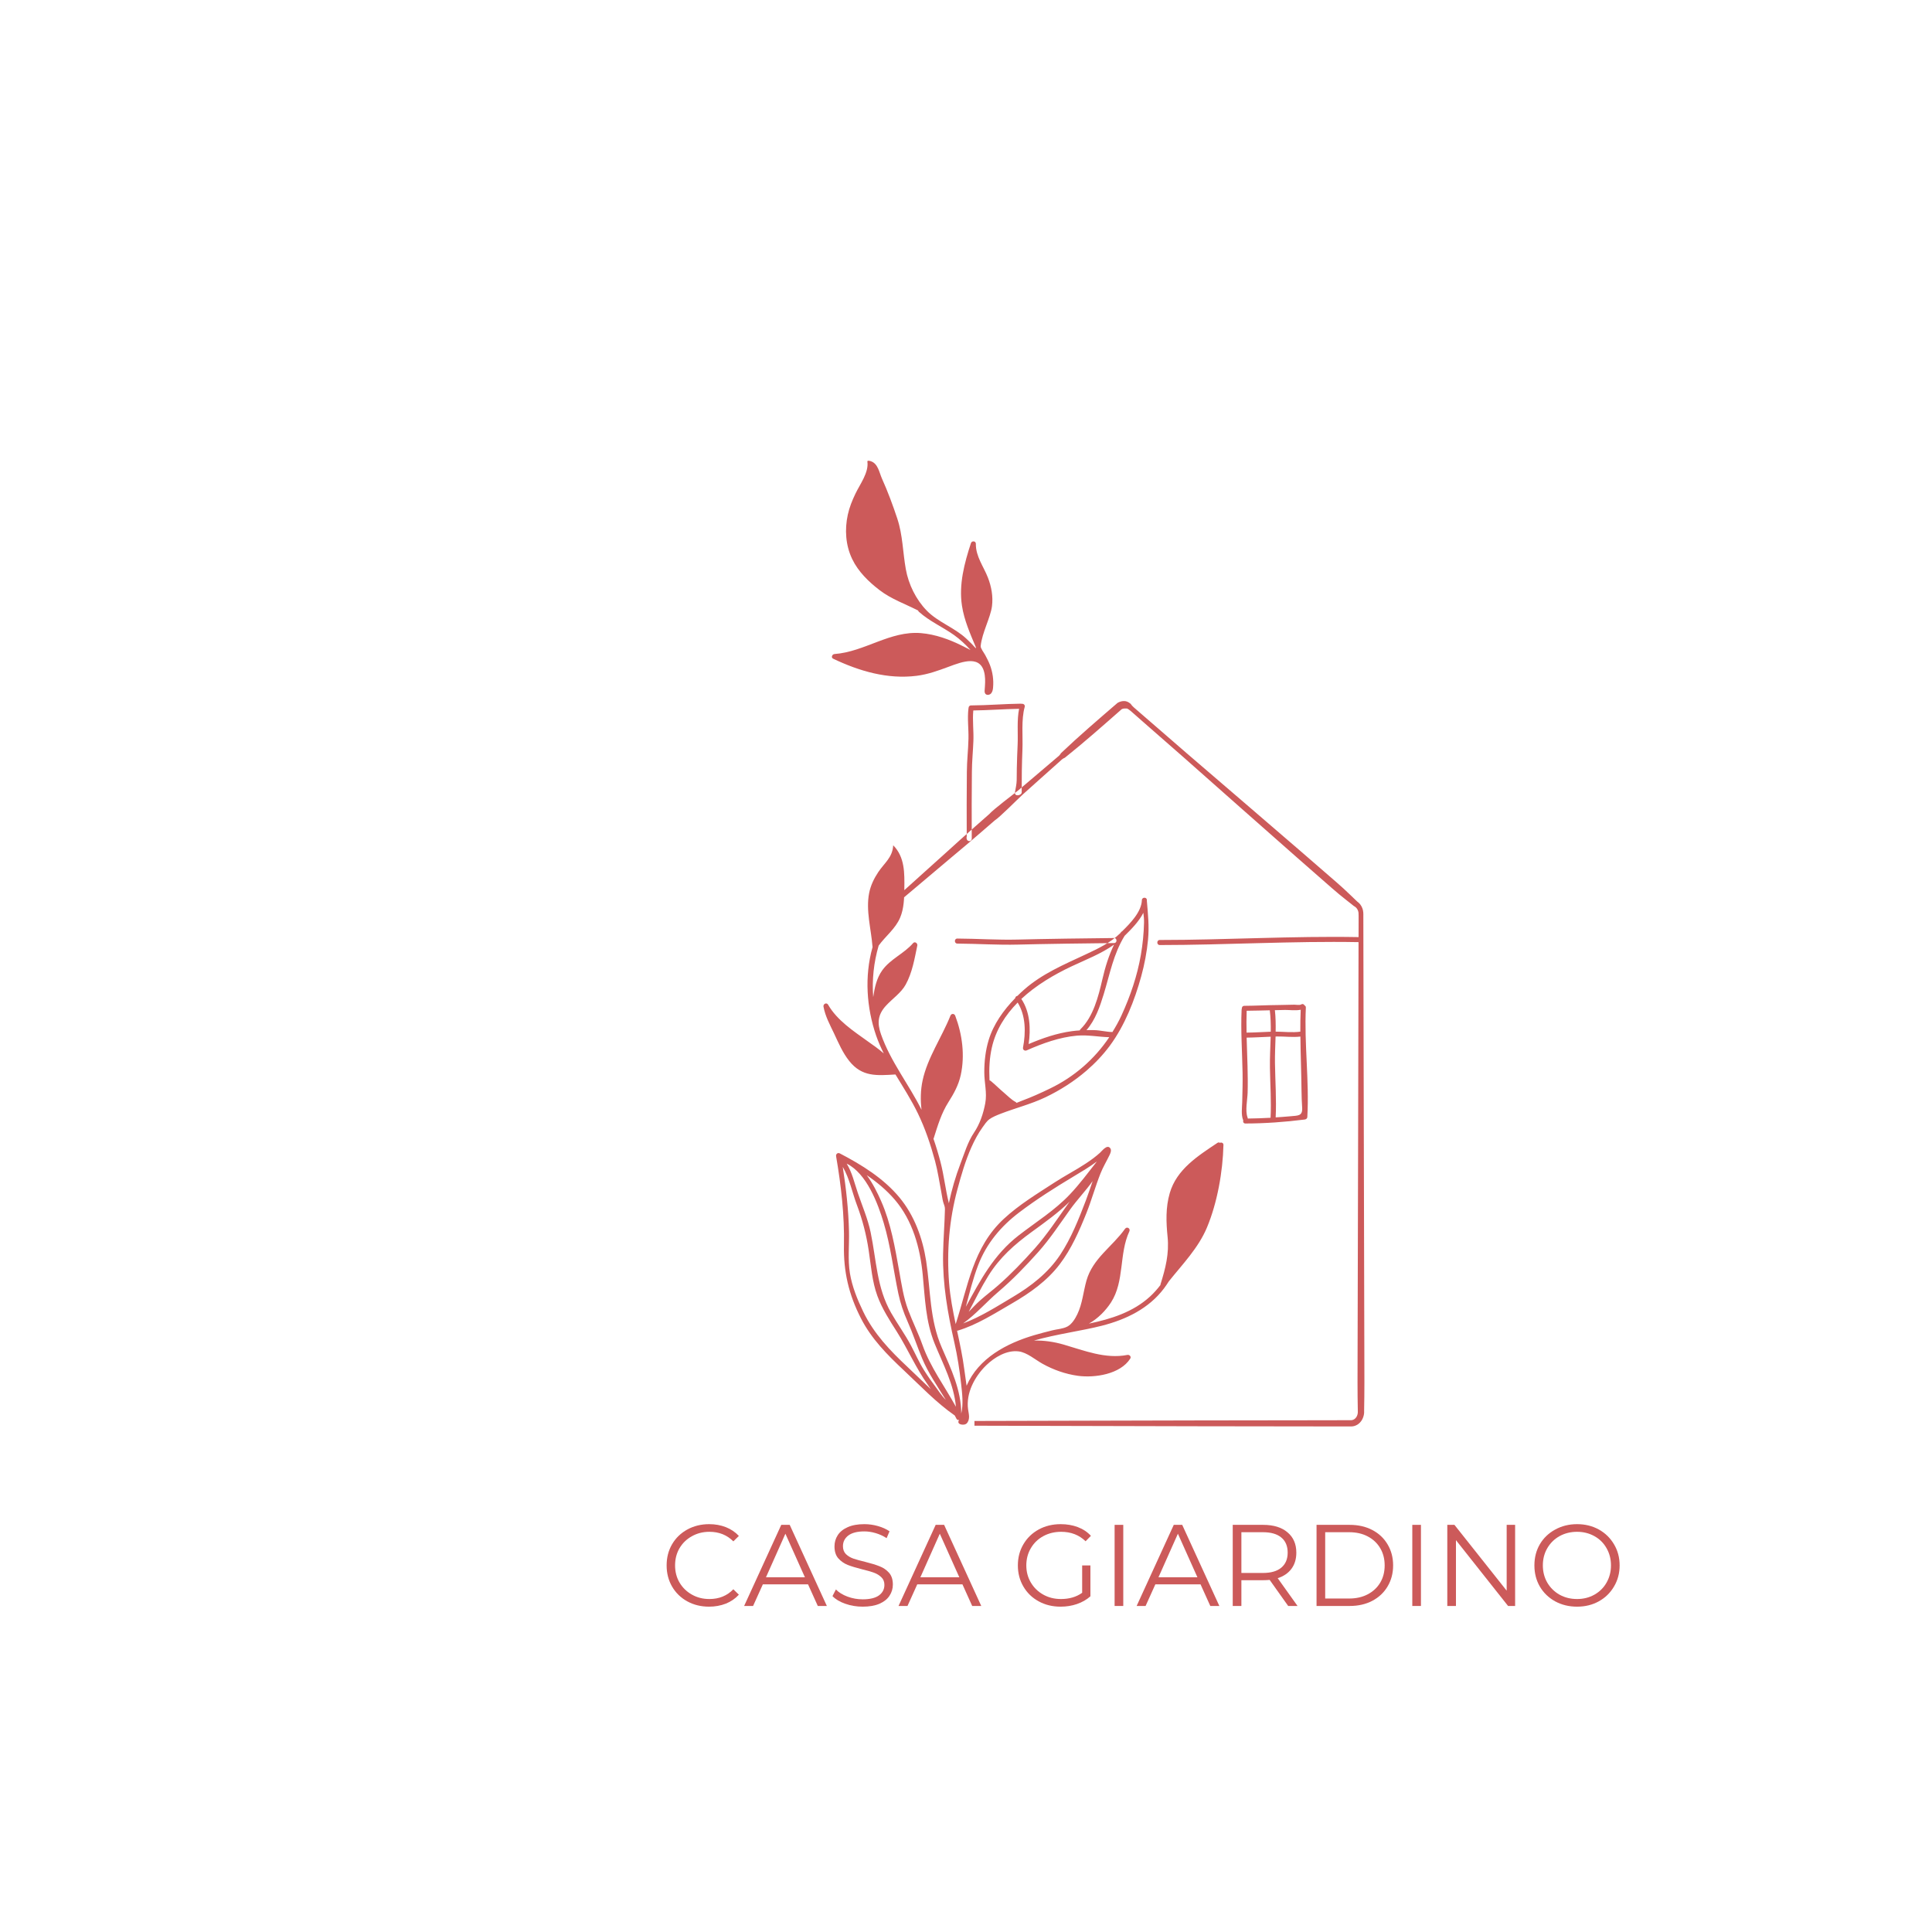
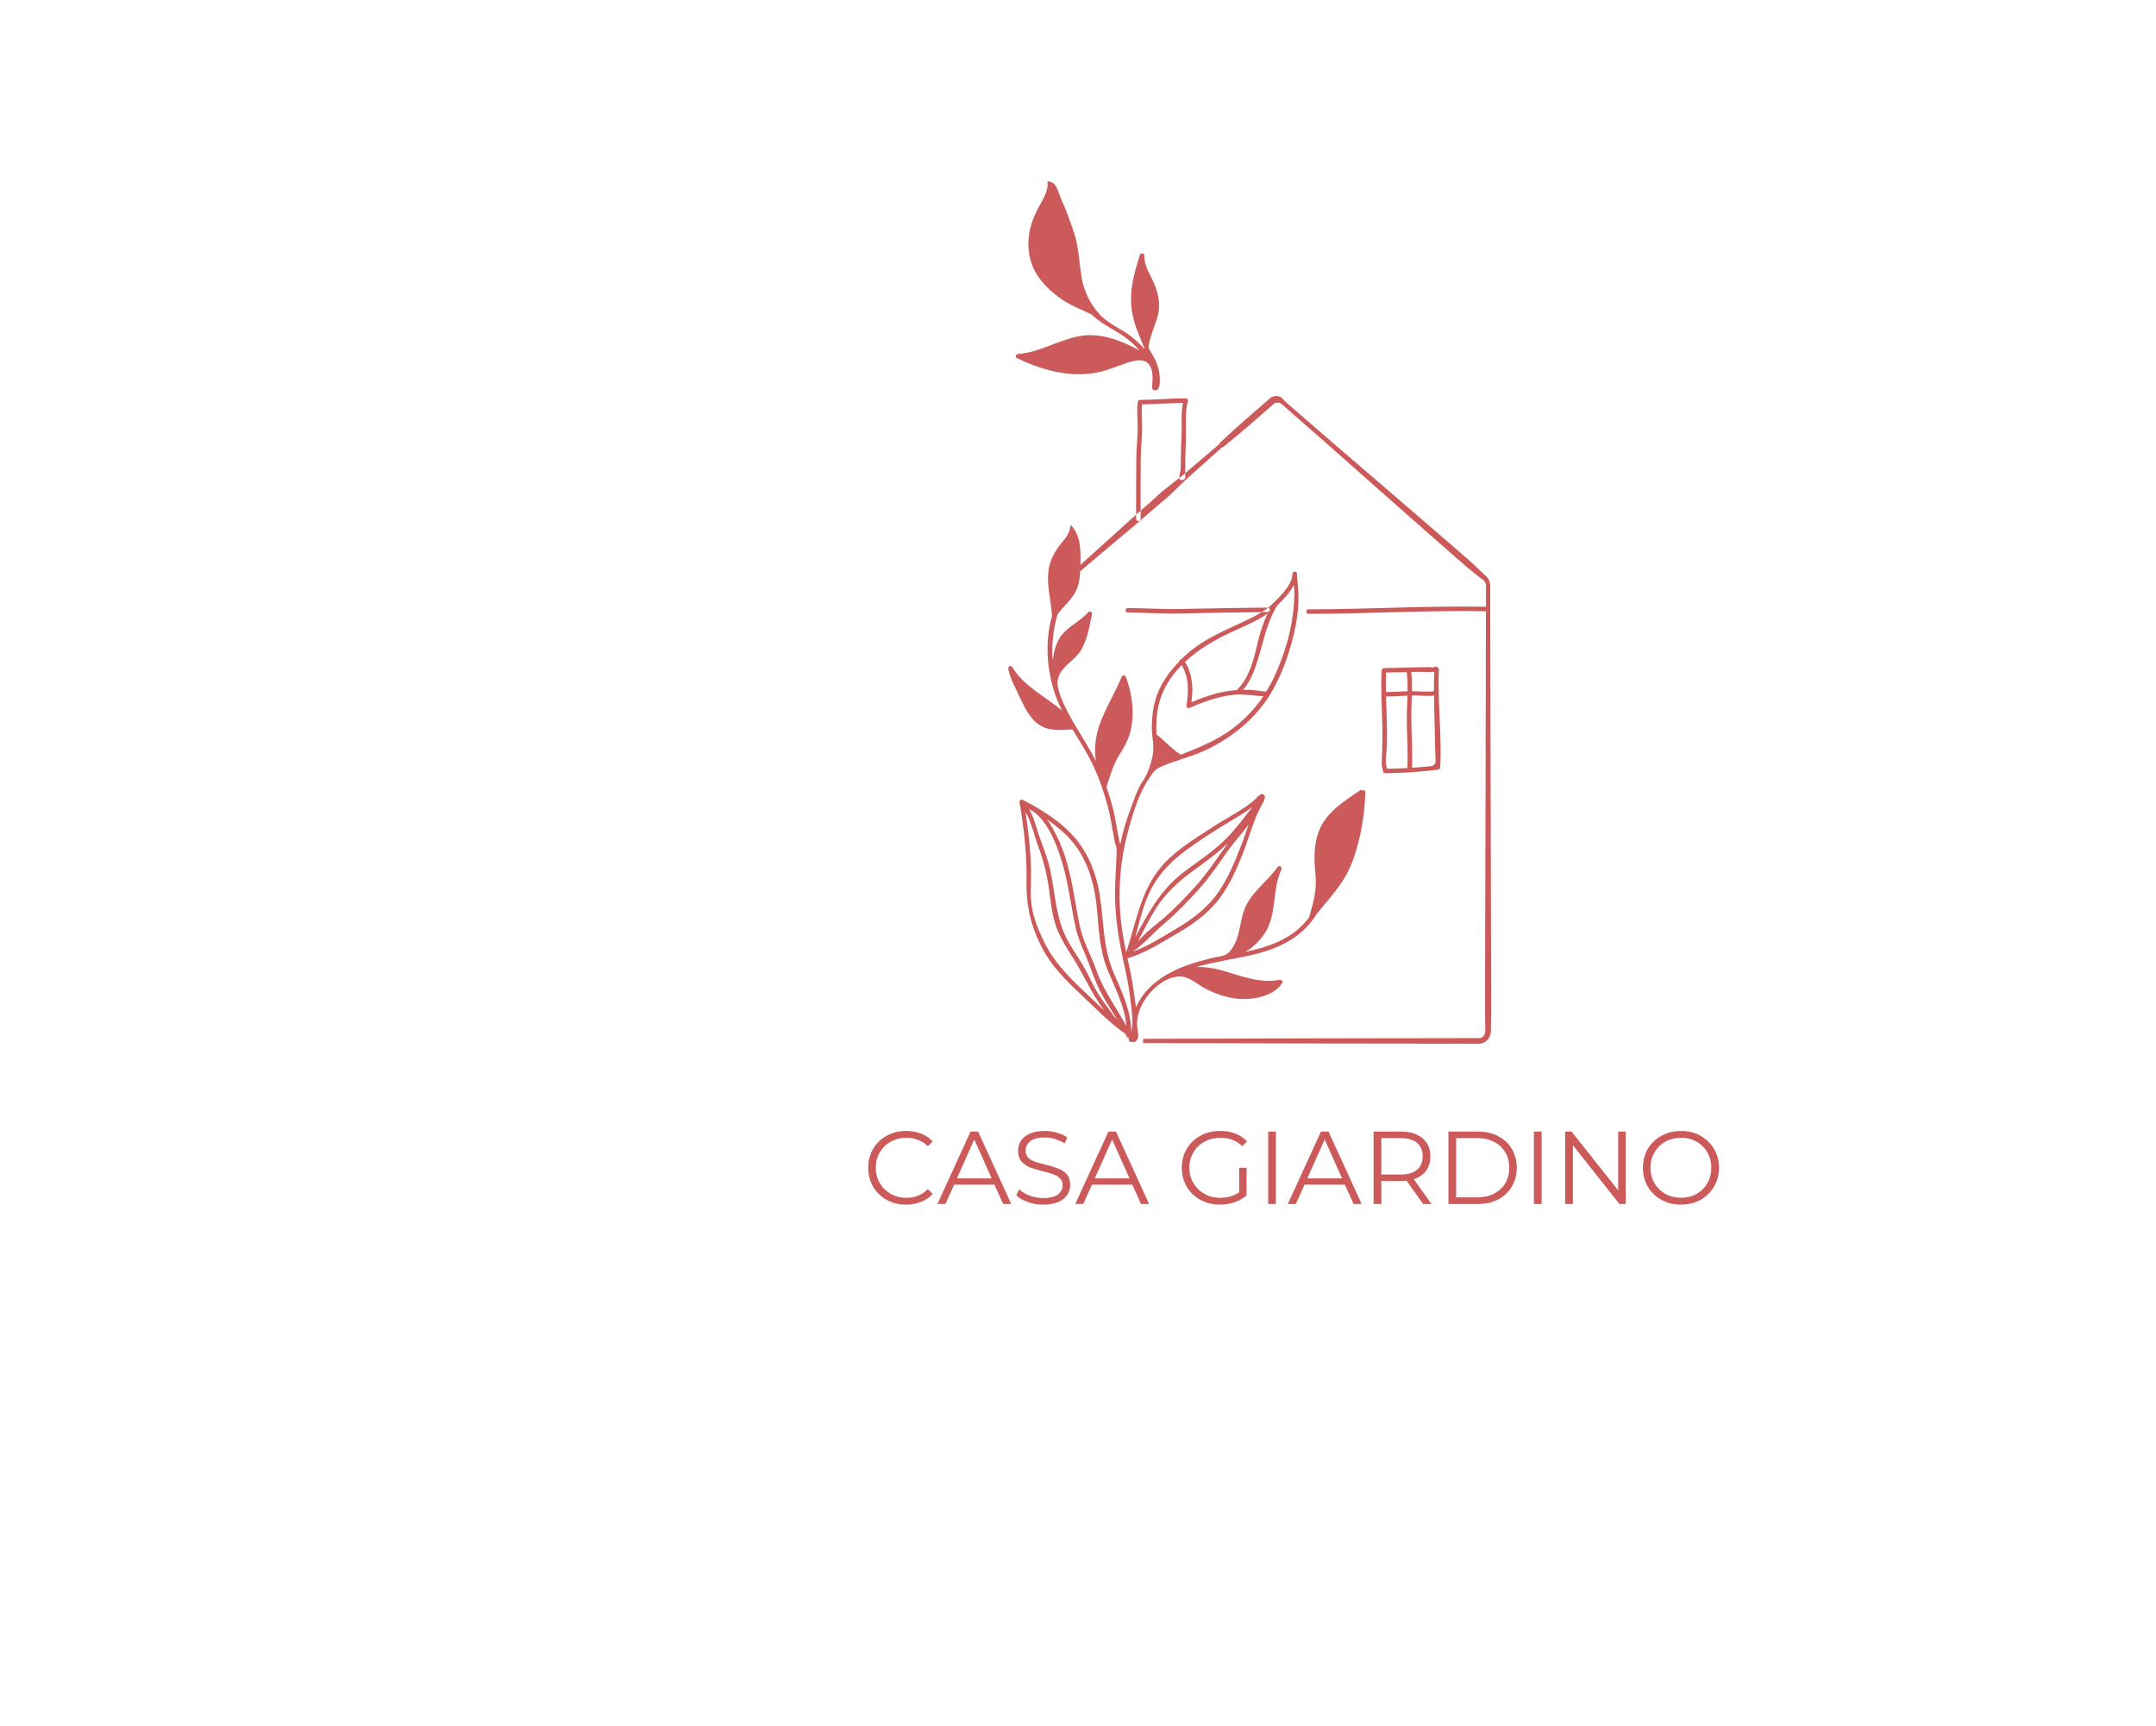
- <svg xmlns="http://www.w3.org/2000/svg" width="150" zoomAndPan="magnify" viewBox="10 10 300 300" height="150" preserveAspectRatio="xMidYMid meet" version="1.0">
+ <svg xmlns="http://www.w3.org/2000/svg" width="150" zoomAndPan="magnify" viewBox="0 50 300 300" height="120" preserveAspectRatio="xMidYMid meet" version="1.0">
  <defs>
    <g />
    <clipPath id="id1">
      <path d="M 137.863 81.523 L 221.863 81.523 L 221.863 231.523 L 137.863 231.523 Z M 137.863 81.523 " clip-rule="nonzero" />
    </clipPath>
  </defs>
  <g clip-path="url(#id1)">
    <path fill="#cc5a5a" d="M 221.82 229.066 C 221.883 229.867 221.477 230.93 220.566 231.328 C 220.344 231.434 220.098 231.492 219.852 231.496 L 219.289 231.5 L 218.195 231.496 L 213.82 231.492 L 196.316 231.469 L 161.312 231.383 L 161.312 230.648 L 196.316 230.562 L 213.82 230.539 L 218.195 230.531 L 219.289 230.527 L 219.82 230.527 C 219.934 230.523 220.051 230.496 220.164 230.445 C 220.379 230.344 220.574 230.152 220.691 229.91 C 220.812 229.648 220.859 229.43 220.84 229.062 C 220.777 226.137 220.797 223.211 220.805 220.285 L 220.891 185.168 L 220.93 167.609 L 220.949 158.832 L 220.953 156.293 C 210.68 156.109 200.371 156.738 190.086 156.746 C 189.582 156.746 189.582 155.961 190.086 155.961 C 200.371 155.957 210.684 155.324 220.957 155.512 L 220.961 154.445 L 220.965 152.25 C 220.965 151.852 220.965 151.594 220.832 151.316 C 220.715 151.051 220.508 150.832 220.277 150.719 L 220.258 150.711 L 220.207 150.672 C 219.445 150.062 218.672 149.469 217.922 148.848 C 217.172 148.227 216.445 147.578 215.711 146.938 L 211.316 143.086 L 202.555 135.355 L 193.801 127.609 L 189.406 123.762 L 187.207 121.836 L 186.113 120.871 C 185.738 120.559 185.406 120.199 184.953 119.98 L 185.023 120.031 C 184.848 119.992 184.691 120.027 184.559 120.02 C 184.43 120.023 184.301 120.059 184.18 120.121 C 181.273 122.676 178.379 125.246 175.352 127.66 C 175.113 127.758 174.91 127.895 174.738 128.07 L 174.195 128.555 L 170.926 131.473 L 168.75 133.426 C 168.027 134.082 165.285 136.867 164.461 137.398 L 162.25 139.309 C 160.781 140.586 159.289 141.84 157.793 143.086 L 148.859 150.621 L 148.379 150.066 L 157.066 142.242 C 158.508 140.934 159.949 139.625 161.418 138.344 L 163.609 136.414 C 164.254 135.668 167.383 133.332 168.133 132.711 L 170.363 130.82 L 172.59 128.926 L 173.703 127.98 L 174.258 127.508 C 174.457 127.363 174.617 127.176 174.746 126.953 C 177.57 124.266 180.531 121.734 183.477 119.191 L 183.52 119.152 L 183.566 119.125 C 183.859 118.957 184.207 118.855 184.559 118.859 C 184.91 118.855 185.242 119.023 185.488 119.23 L 185.559 119.281 C 185.836 119.707 186.238 119.984 186.598 120.312 L 187.703 121.27 L 189.91 123.18 L 194.324 127.008 L 203.188 134.621 L 212.043 142.242 L 216.457 146.07 C 217.195 146.711 217.934 147.34 218.652 148 C 219.371 148.66 220.062 149.344 220.773 150.016 L 220.707 149.965 C 221.102 150.223 221.383 150.605 221.539 151.016 C 221.707 151.414 221.707 151.906 221.699 152.238 L 221.711 158.824 L 221.73 167.605 L 221.77 185.16 L 221.855 220.277 C 221.863 223.211 221.883 226.137 221.82 229.066 Z M 199.977 187.789 C 199.875 191.953 199.02 196.766 197.414 200.609 C 196.074 203.801 193.633 206.293 191.5 208.961 C 191.258 209.34 191.012 209.711 190.742 210.066 C 188.379 213.203 184.84 214.898 181.121 215.852 C 177.934 216.668 174.094 217.148 170.551 218.16 C 172.086 218.125 173.629 218.344 175.145 218.781 C 178.371 219.715 181.648 221.059 185.066 220.391 C 185.379 220.328 185.703 220.656 185.504 220.965 C 183.953 223.402 179.984 223.992 177.363 223.633 C 175.438 223.363 173.566 222.703 171.871 221.758 C 170.742 221.129 169.477 220.008 168.176 219.844 C 166.316 219.609 164.414 220.766 163.133 222.008 C 161.355 223.746 159.961 226.32 160.328 228.875 C 160.379 229.262 160.477 229.641 160.473 230.027 C 160.469 230.414 160.352 230.824 160.055 231.074 C 159.699 231.371 158.539 231.238 158.875 230.582 C 158.891 230.551 158.902 230.512 158.918 230.477 C 158.766 230.52 158.602 230.477 158.516 230.297 C 158.434 230.129 158.344 229.965 158.258 229.801 C 155.363 227.785 152.949 225.223 150.367 222.805 C 147.789 220.391 145.312 217.895 143.688 214.711 C 141.789 211.004 140.965 207.457 141.047 203.305 C 141.137 198.699 140.609 194.07 139.828 189.539 C 139.77 189.203 140.082 188.93 140.402 189.098 C 143.789 190.859 147.207 192.973 149.672 195.949 C 151.977 198.73 153.258 202.246 153.809 205.785 C 154.52 210.406 154.336 214.891 156.246 219.266 C 157.66 222.508 159.273 225.891 159.258 229.504 C 159.617 228.023 159.402 226.34 159.242 224.891 C 159 222.727 158.672 220.586 158.191 218.465 C 157.156 213.906 156.363 209.438 156.441 204.734 C 156.48 202.398 156.68 200.09 156.73 197.758 C 156.738 197.312 156.559 197.043 156.449 196.625 C 156.32 196.133 156.266 195.625 156.168 195.129 C 155.859 193.512 155.621 191.875 155.195 190.285 C 154.516 187.766 153.664 185.238 152.527 182.887 C 151.516 180.793 150.25 178.832 149.047 176.844 C 146.16 177.016 143.859 177.246 141.879 174.762 C 140.84 173.461 140.203 171.941 139.5 170.449 C 138.855 169.094 138.145 167.805 137.871 166.309 C 137.793 165.891 138.355 165.605 138.586 166.008 C 139.984 168.441 142.516 170.094 144.75 171.699 C 145.578 172.293 146.453 172.887 147.23 173.574 C 146.785 172.676 146.375 171.758 146.043 170.797 C 144.547 166.441 144.227 161.59 145.473 157.133 C 145.477 157.109 145.488 157.082 145.496 157.055 C 145.488 157.027 145.477 156.996 145.477 156.961 C 145.273 154.25 144.418 151.375 144.965 148.648 C 145.195 147.488 145.715 146.418 146.367 145.434 C 147.332 143.984 148.598 143.156 148.695 141.254 C 150.52 143.098 150.453 145.59 150.426 147.992 C 150.406 149.496 150.367 151.082 149.773 152.488 C 149.047 154.215 147.516 155.348 146.438 156.832 C 145.676 159.453 145.387 162.145 145.59 164.832 C 145.812 163.359 146.117 161.902 146.992 160.676 C 148.254 158.91 150.383 158.078 151.785 156.449 C 152.062 156.129 152.512 156.477 152.438 156.828 C 152.012 158.875 151.656 161.035 150.637 162.883 C 149.91 164.199 148.566 165.074 147.562 166.176 C 146.301 167.555 146.191 168.863 146.797 170.594 C 148.273 174.824 151.113 178.348 153.094 182.324 C 152.91 180.805 152.941 179.258 153.262 177.766 C 154.016 174.246 156.254 171.047 157.578 167.723 C 157.719 167.355 158.188 167.348 158.328 167.723 C 159.426 170.625 159.852 173.879 159.184 176.938 C 158.84 178.496 158.133 179.781 157.285 181.117 C 156.172 182.859 155.609 184.781 154.988 186.742 C 154.98 186.773 154.961 186.793 154.945 186.816 C 155.355 188.004 155.719 189.207 156.035 190.422 C 156.59 192.535 156.809 194.719 157.34 196.836 C 157.781 194.738 158.379 192.676 159.141 190.688 C 159.75 189.102 160.281 187.301 161.238 185.883 C 162.152 184.535 162.691 182.914 162.992 181.305 C 163.293 179.66 162.836 178.125 162.84 176.477 C 162.84 174.801 163.031 173.105 163.52 171.496 C 164.27 169.027 165.836 166.844 167.648 164.984 C 167.648 164.809 167.805 164.668 167.988 164.637 C 168.32 164.312 168.656 163.992 169 163.691 C 171.797 161.211 175.223 159.773 178.57 158.207 C 180.5 157.301 182.418 156.41 183.961 154.895 C 183.973 154.879 183.992 154.859 184.008 154.848 C 184.023 154.82 184.035 154.797 184.051 154.77 C 184.102 154.691 184.168 154.645 184.238 154.617 C 185.539 153.336 187.246 151.594 187.309 149.777 C 187.324 149.273 188.105 149.273 188.086 149.777 C 188.086 149.812 188.082 149.852 188.078 149.883 C 188.082 149.895 188.086 149.902 188.086 149.914 C 188.258 151.984 188.465 153.797 188.266 155.902 C 188.086 157.832 187.719 159.742 187.207 161.609 C 186.176 165.355 184.664 169.215 182.352 172.355 C 181.289 173.793 180.051 175.098 178.699 176.262 C 176.777 177.918 174.613 179.297 172.324 180.391 C 170.066 181.465 167.664 182.055 165.355 182.953 C 164.793 183.172 164.121 183.441 163.629 183.797 C 163.207 184.105 162.863 184.641 162.562 185.059 C 161.875 186.016 161.32 187.066 160.84 188.141 C 159.902 190.246 159.262 192.469 158.664 194.695 C 157.387 199.441 156.988 204.32 157.375 209.219 C 157.543 211.387 157.953 213.496 158.398 215.605 C 160.316 209.699 161.078 203.699 165.871 199.262 C 168.242 197.062 171.078 195.348 173.781 193.594 C 175.359 192.57 177.031 191.707 178.602 190.672 C 179.367 190.168 180.109 189.629 180.789 189.016 C 181.129 188.711 181.934 187.602 182.418 188.324 C 182.621 188.633 182.422 189.078 182.289 189.359 C 181.832 190.312 181.289 191.199 180.895 192.188 C 180.086 194.219 179.508 196.336 178.699 198.367 C 177.59 201.141 176.367 203.922 174.555 206.312 C 172.594 208.898 169.898 210.797 167.121 212.406 C 164.418 213.969 161.715 215.719 158.703 216.625 C 158.672 216.633 158.645 216.625 158.613 216.625 C 159.043 218.633 159.48 220.637 159.742 222.688 C 159.844 223.477 159.98 224.316 160.09 225.176 C 161.969 220.871 166.312 218.59 170.598 217.324 C 171.527 217.047 172.469 216.812 173.414 216.574 C 174.188 216.379 175.035 216.359 175.754 215.977 C 176.449 215.605 176.957 214.762 177.293 214.062 C 178.082 212.418 178.215 210.562 178.711 208.828 C 179.691 205.398 182.715 203.59 184.691 200.812 C 184.984 200.402 185.578 200.75 185.363 201.211 C 183.738 204.703 184.645 208.934 182.516 212.242 C 181.707 213.492 180.488 214.75 179.082 215.531 C 182.535 214.812 185.945 213.742 188.59 211.312 C 189.172 210.777 189.699 210.184 190.188 209.543 C 190.188 209.504 190.191 209.469 190.203 209.426 C 190.98 206.938 191.566 204.672 191.301 202.043 C 191.07 199.766 190.992 197.5 191.637 195.27 C 192.711 191.559 196.02 189.488 199.047 187.461 C 199.191 187.367 199.324 187.387 199.43 187.457 C 199.66 187.352 199.984 187.461 199.977 187.789 Z M 159.973 212.922 C 162.23 208.793 164.293 204.84 168.195 201.82 C 170.887 199.738 173.789 197.945 176.141 195.453 C 177.656 193.852 178.965 192.082 180.324 190.352 C 179.195 191.199 177.965 191.926 176.719 192.672 C 173.84 194.398 170.941 196.23 168.266 198.262 C 165.43 200.41 163.184 203.078 161.898 206.426 C 161.086 208.535 160.555 210.734 159.973 212.922 Z M 170.18 201.312 C 167.516 203.254 165.238 205.266 163.48 208.09 C 162.355 209.898 161.414 211.812 160.418 213.699 C 161 213.109 161.555 212.496 162.18 211.941 C 163.086 211.133 164.062 210.406 164.98 209.605 C 166.988 207.848 168.875 205.875 170.656 203.879 C 172.602 201.695 174.203 199.23 175.902 196.855 C 175.973 196.758 176.047 196.664 176.121 196.566 C 174.305 198.344 172.234 199.816 170.18 201.312 Z M 159.551 215.5 C 162.258 214.496 164.801 212.863 167.258 211.402 C 170.133 209.695 172.773 207.645 174.637 204.828 C 176.355 202.223 177.512 199.285 178.621 196.383 C 178.988 195.426 179.316 194.41 179.668 193.398 C 178.578 194.922 177.234 196.32 176.176 197.801 C 174.562 200.051 173.051 202.363 171.207 204.43 C 169.281 206.586 167.234 208.711 165.031 210.586 C 163.195 212.148 161.512 214.102 159.551 215.5 Z M 181.387 164.367 C 180.785 166.336 180.078 168.395 178.707 169.957 C 179.109 169.949 179.516 169.945 179.918 169.957 C 180.84 169.977 181.82 170.242 182.738 170.254 C 183.246 169.43 183.73 168.578 184.141 167.676 C 185.516 164.68 186.598 161.512 187.156 158.258 C 187.441 156.617 187.605 154.938 187.645 153.27 C 187.656 152.746 187.605 152.242 187.539 151.742 C 186.852 153.105 185.641 154.316 184.629 155.312 C 182.875 158.18 182.359 161.199 181.387 164.367 Z M 168.594 165.113 C 169.949 167.145 170.074 169.734 169.727 172.121 C 171.879 171.203 174.098 170.438 176.426 170.121 C 176.84 170.062 177.254 170.027 177.668 170 C 177.684 169.941 177.715 169.879 177.77 169.824 C 179.77 167.871 180.562 164.734 181.172 162.082 C 181.617 160.156 182.164 158.395 182.988 156.684 C 180.98 158.105 178.609 159.016 176.395 160.055 C 173.668 161.34 170.871 162.988 168.594 165.113 Z M 163.645 177.582 C 163.648 177.645 163.656 177.703 163.66 177.766 C 163.723 177.777 163.785 177.797 163.844 177.848 C 164.559 178.441 165.211 179.102 165.922 179.699 C 166.496 180.18 167.031 180.758 167.695 181.109 C 167.77 181.148 167.812 181.199 167.844 181.258 C 168.211 181.109 168.516 180.984 168.699 180.914 C 170.172 180.367 171.605 179.723 173.016 179.039 C 176.809 177.215 179.945 174.477 182.246 171.055 C 180.586 171.016 178.93 170.668 177.223 170.816 C 174.508 171.059 171.906 172.004 169.43 173.098 C 169.113 173.238 168.789 173.012 168.855 172.656 C 169.297 170.332 169.293 167.727 168.023 165.672 C 166.113 167.605 164.637 169.906 164.016 172.656 C 163.648 174.266 163.566 175.934 163.645 177.582 Z M 154.527 225.699 C 154.352 225.434 154.195 225.195 154.07 225.02 C 152.207 222.414 150.965 219.48 149.258 216.781 C 148.129 215.004 146.965 213.211 146.238 211.227 C 145.414 208.977 145.246 206.52 144.891 204.164 C 144.52 201.703 143.93 199.418 143.055 197.094 C 142.324 195.156 141.922 192.984 140.863 191.195 C 141.383 194.52 141.754 197.875 141.832 201.23 C 141.883 203.383 141.629 205.566 141.973 207.699 C 142.312 209.789 143.133 211.793 144.047 213.688 C 145.688 217.086 148.195 219.707 150.914 222.254 C 152.137 223.398 153.316 224.566 154.527 225.699 Z M 156.867 227.375 C 155.566 225.266 154.145 223.223 153.188 220.934 C 152.391 219.023 151.758 217.062 150.914 215.168 C 150.289 213.766 149.809 212.359 149.492 210.855 C 148.727 207.203 148.293 203.477 147.223 199.895 C 146.332 196.898 144.566 192.191 141.473 190.688 C 142.328 192.09 142.656 193.629 143.191 195.207 C 143.887 197.27 144.75 199.227 145.195 201.367 C 146.098 205.695 146.125 209.934 148.375 213.863 C 149.348 215.566 150.508 217.16 151.434 218.891 C 152.129 220.191 152.711 221.543 153.5 222.793 C 154.074 223.703 154.699 224.59 155.348 225.449 C 155.539 225.703 156.242 226.77 156.867 227.375 Z M 158.434 228.441 C 158.137 224.988 156.43 221.812 155.133 218.641 C 153.727 215.184 153.633 211.609 153.281 207.945 C 152.879 203.766 151.715 199.52 148.93 196.273 C 147.672 194.809 146.184 193.57 144.586 192.477 C 145.527 193.746 146.258 195.223 146.828 196.52 C 148.348 199.973 148.973 203.715 149.633 207.406 C 149.996 209.426 150.293 211.492 151.02 213.418 C 151.707 215.25 152.586 216.988 153.238 218.836 C 154.484 222.332 156.672 225.238 158.434 228.441 Z M 168.648 119.289 C 168.609 119.277 168.574 119.266 168.531 119.266 C 165.941 119.297 163.363 119.523 160.773 119.539 C 160.512 119.543 160.391 119.75 160.398 119.953 C 160.395 119.969 160.383 119.98 160.383 120 C 160.188 121.578 160.422 123.148 160.383 124.73 C 160.344 126.445 160.141 128.141 160.133 129.859 C 160.113 133.207 160.086 136.57 160.113 139.918 C 160.066 140.066 160.07 140.168 160.125 140.332 C 160.266 140.73 160.898 140.688 160.891 140.227 C 160.891 140.137 160.891 140.047 160.891 139.961 C 160.891 139.938 160.895 139.91 160.891 139.891 C 160.867 136.551 160.891 133.199 160.914 129.859 C 160.922 128.258 161.086 126.668 161.148 125.07 C 161.211 123.48 160.988 121.902 161.133 120.32 C 163.508 120.289 165.871 120.105 168.246 120.062 C 167.883 121.844 168.098 123.871 168.016 125.656 C 167.961 126.867 167.914 128.078 167.891 129.293 C 167.879 129.914 167.883 130.539 167.871 131.16 C 167.859 131.766 167.711 132.387 167.609 132.988 C 167.473 133.789 168.652 133.516 168.648 133.035 C 168.641 130.828 168.672 128.629 168.762 126.426 C 168.852 124.344 168.551 121.773 169.117 119.766 C 169.203 119.438 168.902 119.242 168.648 119.289 Z M 213 183.453 C 212.988 183.688 212.797 183.812 212.586 183.84 C 209.52 184.227 206.461 184.449 203.387 184.457 C 203.082 184.457 202.98 184.18 203.055 183.957 C 203.043 183.941 203.031 183.934 203.027 183.918 C 202.699 183.078 202.871 181.992 202.891 181.098 C 202.922 179.586 202.977 178.082 202.945 176.57 C 202.887 173.305 202.648 170.047 202.797 166.766 C 202.801 166.715 202.812 166.68 202.828 166.641 C 202.805 166.426 202.941 166.184 203.223 166.184 C 204.996 166.176 206.773 166.07 208.547 166.059 C 209.359 166.051 210.168 166.023 210.98 166.008 C 211.266 166.004 211.797 166.121 212.051 165.969 C 212.281 165.832 212.484 165.945 212.57 166.121 C 212.691 166.176 212.781 166.285 212.773 166.457 C 212.504 172.129 213.32 177.797 213 183.453 Z M 207.965 166.859 C 208.086 167.945 208.102 169.066 208.082 170.191 C 209.336 170.199 210.695 170.371 211.914 170.195 C 211.91 169.062 211.922 167.93 211.973 166.793 C 211.227 166.953 210.121 166.816 209.551 166.824 C 209.027 166.832 208.496 166.848 207.965 166.859 Z M 203.582 166.949 C 203.539 168.082 203.543 169.215 203.566 170.344 C 204.816 170.336 206.07 170.25 207.324 170.203 C 207.336 169.07 207.309 167.957 207.172 166.879 C 205.977 166.906 204.781 166.938 203.582 166.949 Z M 207.293 183.566 C 207.422 180.996 207.234 178.375 207.195 175.809 C 207.168 174.242 207.266 172.605 207.309 170.977 C 206.062 171.023 204.82 171.109 203.578 171.121 C 203.617 172.594 203.68 174.07 203.715 175.547 C 203.746 176.918 203.773 178.289 203.73 179.668 C 203.699 180.781 203.32 182.496 203.727 183.535 C 203.746 183.586 203.754 183.637 203.754 183.688 C 204.934 183.672 206.113 183.633 207.293 183.566 Z M 212.199 182.023 C 212.145 181.133 212.105 180.246 212.098 179.352 C 212.07 176.555 211.953 173.758 211.926 170.957 C 210.734 171.102 209.484 170.926 208.289 170.945 C 208.215 170.945 208.141 170.953 208.07 170.953 C 208.031 172.336 207.957 173.723 207.977 175.066 C 208.016 177.863 208.223 180.703 208.086 183.508 C 208.84 183.453 209.59 183.41 210.344 183.336 C 211.516 183.215 212.277 183.34 212.199 182.023 Z M 182.992 155.656 C 179.914 155.676 171.145 155.809 168.074 155.895 C 164.934 155.977 161.793 155.754 158.652 155.738 C 158.152 155.734 158.152 156.516 158.652 156.52 C 161.793 156.539 164.934 156.758 168.074 156.676 C 171.145 156.59 179.914 156.457 182.992 156.438 C 183.492 156.438 183.492 155.652 182.992 155.656 Z M 164.035 104.133 C 163.809 105.887 162.492 108.246 162.277 110.312 C 162.242 110.664 162.816 111.402 162.98 111.711 C 163.242 112.215 163.516 112.719 163.715 113.25 C 164.137 114.355 164.316 115.578 164.203 116.762 C 164.176 117.094 164.109 117.445 163.879 117.691 C 163.648 117.934 163.195 117.988 163 117.719 C 162.875 117.551 162.883 117.316 162.902 117.109 C 162.957 116.355 163.02 115.594 162.914 114.848 C 162.457 111.559 159.449 112.738 157.301 113.535 C 155.652 114.148 154.113 114.711 152.344 114.938 C 147.824 115.512 143.422 114.211 139.375 112.285 C 138.992 112.105 139.223 111.582 139.57 111.559 C 144.262 111.223 148.219 107.902 153.031 108.312 C 155.262 108.504 157.402 109.281 159.395 110.273 C 159.828 110.488 160.266 110.703 160.699 110.93 C 159.922 110.074 159.07 109.266 158.133 108.602 C 156.34 107.332 154.32 106.469 152.672 104.984 C 152.609 104.93 152.582 104.867 152.566 104.805 C 150.535 103.758 148.426 103.051 146.57 101.629 C 144.883 100.336 143.258 98.754 142.328 96.809 C 141.297 94.664 141.145 92.223 141.648 89.914 C 141.898 88.77 142.332 87.699 142.84 86.645 C 143.539 85.176 144.926 83.379 144.688 81.668 C 144.66 81.461 145.051 81.566 145.172 81.602 C 146.34 81.945 146.523 83.367 146.957 84.332 C 147.855 86.32 148.645 88.457 149.332 90.531 C 150.188 93.121 150.18 95.734 150.656 98.391 C 151.078 100.746 152.227 103.086 153.895 104.805 C 155.656 106.617 158.207 107.441 160.062 109.18 C 160.57 109.648 161.062 110.148 161.527 110.668 C 161.531 110.621 161.535 110.574 161.539 110.527 C 160.66 108.422 159.719 106.328 159.375 104.066 C 158.867 100.754 159.746 97.465 160.766 94.34 C 160.902 93.93 161.539 93.988 161.531 94.445 C 161.504 96.398 162.719 97.938 163.402 99.688 C 163.949 101.102 164.227 102.621 164.035 104.133 Z M 164.035 104.133 " fill-opacity="1" fill-rule="nonzero" />
  </g>
  <g fill="#cc5a5a" fill-opacity="1">
    <g transform="translate(112.5756, 259.3734)">
      <g>
        <path d="M 7.531 0.109 C 6.281 0.109 5.148 -0.164 4.141 -0.719 C 3.141 -1.27 2.352 -2.035 1.781 -3.016 C 1.219 -3.992 0.938 -5.086 0.938 -6.297 C 0.938 -7.516 1.219 -8.609 1.781 -9.578 C 2.352 -10.555 3.145 -11.32 4.156 -11.875 C 5.164 -12.426 6.297 -12.703 7.547 -12.703 C 8.484 -12.703 9.348 -12.547 10.141 -12.234 C 10.93 -11.922 11.602 -11.469 12.156 -10.875 L 11.297 -10.031 C 10.316 -11.02 9.078 -11.516 7.578 -11.516 C 6.578 -11.516 5.672 -11.285 4.859 -10.828 C 4.047 -10.379 3.406 -9.758 2.938 -8.969 C 2.477 -8.176 2.25 -7.285 2.25 -6.297 C 2.25 -5.316 2.477 -4.43 2.938 -3.641 C 3.406 -2.848 4.047 -2.223 4.859 -1.766 C 5.672 -1.305 6.578 -1.078 7.578 -1.078 C 9.086 -1.078 10.328 -1.582 11.297 -2.594 L 12.156 -1.75 C 11.602 -1.145 10.926 -0.68 10.125 -0.359 C 9.32 -0.047 8.457 0.109 7.531 0.109 Z M 7.531 0.109 " />
      </g>
    </g>
  </g>
  <g fill="#cc5a5a" fill-opacity="1">
    <g transform="translate(125.5176, 259.3734)">
      <g>
        <path d="M 9.953 -3.359 L 2.938 -3.359 L 1.422 0 L 0.031 0 L 5.797 -12.594 L 7.109 -12.594 L 12.875 0 L 11.469 0 Z M 9.469 -4.453 L 6.438 -11.219 L 3.422 -4.453 Z M 9.469 -4.453 " />
      </g>
    </g>
  </g>
  <g fill="#cc5a5a" fill-opacity="1">
    <g transform="translate(138.4235, 259.3734)">
      <g>
        <path d="M 5.531 0.109 C 4.594 0.109 3.691 -0.039 2.828 -0.344 C 1.973 -0.645 1.312 -1.039 0.844 -1.531 L 1.375 -2.562 C 1.82 -2.102 2.422 -1.734 3.172 -1.453 C 3.93 -1.172 4.719 -1.031 5.531 -1.031 C 6.656 -1.031 7.5 -1.234 8.062 -1.641 C 8.625 -2.055 8.906 -2.598 8.906 -3.266 C 8.906 -3.766 8.75 -4.16 8.438 -4.453 C 8.133 -4.754 7.758 -4.988 7.312 -5.156 C 6.875 -5.32 6.258 -5.5 5.469 -5.688 C 4.52 -5.926 3.766 -6.156 3.203 -6.375 C 2.641 -6.602 2.156 -6.941 1.75 -7.391 C 1.352 -7.848 1.156 -8.469 1.156 -9.25 C 1.156 -9.883 1.32 -10.461 1.656 -10.984 C 1.988 -11.504 2.504 -11.922 3.203 -12.234 C 3.898 -12.547 4.766 -12.703 5.797 -12.703 C 6.516 -12.703 7.219 -12.602 7.906 -12.406 C 8.602 -12.207 9.203 -11.938 9.703 -11.594 L 9.25 -10.531 C 8.719 -10.875 8.148 -11.133 7.547 -11.312 C 6.953 -11.488 6.367 -11.578 5.797 -11.578 C 4.691 -11.578 3.859 -11.363 3.297 -10.938 C 2.742 -10.508 2.469 -9.957 2.469 -9.281 C 2.469 -8.781 2.617 -8.375 2.922 -8.062 C 3.234 -7.758 3.617 -7.523 4.078 -7.359 C 4.535 -7.203 5.156 -7.031 5.938 -6.844 C 6.863 -6.613 7.609 -6.383 8.172 -6.156 C 8.742 -5.938 9.227 -5.602 9.625 -5.156 C 10.02 -4.707 10.219 -4.098 10.219 -3.328 C 10.219 -2.691 10.047 -2.113 9.703 -1.594 C 9.367 -1.07 8.848 -0.656 8.141 -0.344 C 7.43 -0.039 6.562 0.109 5.531 0.109 Z M 5.531 0.109 " />
      </g>
    </g>
  </g>
  <g fill="#cc5a5a" fill-opacity="1">
    <g transform="translate(149.4935, 259.3734)">
      <g>
        <path d="M 9.953 -3.359 L 2.938 -3.359 L 1.422 0 L 0.031 0 L 5.797 -12.594 L 7.109 -12.594 L 12.875 0 L 11.469 0 Z M 9.469 -4.453 L 6.438 -11.219 L 3.422 -4.453 Z M 9.469 -4.453 " />
      </g>
    </g>
  </g>
  <g fill="#cc5a5a" fill-opacity="1">
    <g transform="translate(162.3995, 259.3734)">
      <g />
    </g>
  </g>
  <g fill="#cc5a5a" fill-opacity="1">
    <g transform="translate(167.1154, 259.3734)">
      <g>
        <path d="M 10.922 -6.297 L 12.203 -6.297 L 12.203 -1.5 C 11.617 -0.977 10.922 -0.578 10.109 -0.297 C 9.305 -0.023 8.461 0.109 7.578 0.109 C 6.316 0.109 5.18 -0.164 4.172 -0.719 C 3.16 -1.27 2.367 -2.035 1.797 -3.016 C 1.223 -3.992 0.938 -5.086 0.938 -6.297 C 0.938 -7.516 1.223 -8.609 1.797 -9.578 C 2.367 -10.555 3.16 -11.32 4.172 -11.875 C 5.18 -12.426 6.32 -12.703 7.594 -12.703 C 8.551 -12.703 9.43 -12.551 10.234 -12.25 C 11.047 -11.945 11.727 -11.492 12.281 -10.891 L 11.453 -10.047 C 10.453 -11.023 9.188 -11.516 7.656 -11.516 C 6.633 -11.516 5.711 -11.289 4.891 -10.844 C 4.066 -10.395 3.422 -9.77 2.953 -8.969 C 2.484 -8.176 2.25 -7.285 2.25 -6.297 C 2.25 -5.316 2.484 -4.43 2.953 -3.641 C 3.422 -2.848 4.062 -2.223 4.875 -1.766 C 5.695 -1.305 6.613 -1.078 7.625 -1.078 C 8.926 -1.078 10.023 -1.398 10.922 -2.047 Z M 10.922 -6.297 " />
      </g>
    </g>
  </g>
  <g fill="#cc5a5a" fill-opacity="1">
    <g transform="translate(181.0294, 259.3734)">
      <g>
        <path d="M 2.047 -12.594 L 3.391 -12.594 L 3.391 0 L 2.047 0 Z M 2.047 -12.594 " />
      </g>
    </g>
  </g>
  <g fill="#cc5a5a" fill-opacity="1">
    <g transform="translate(186.4654, 259.3734)">
      <g>
        <path d="M 9.953 -3.359 L 2.938 -3.359 L 1.422 0 L 0.031 0 L 5.797 -12.594 L 7.109 -12.594 L 12.875 0 L 11.469 0 Z M 9.469 -4.453 L 6.438 -11.219 L 3.422 -4.453 Z M 9.469 -4.453 " />
      </g>
    </g>
  </g>
  <g fill="#cc5a5a" fill-opacity="1">
    <g transform="translate(199.3713, 259.3734)">
      <g>
        <path d="M 10.656 0 L 7.781 -4.047 C 7.457 -4.016 7.117 -4 6.766 -4 L 3.391 -4 L 3.391 0 L 2.047 0 L 2.047 -12.594 L 6.766 -12.594 C 8.379 -12.594 9.641 -12.207 10.547 -11.438 C 11.461 -10.676 11.922 -9.625 11.922 -8.281 C 11.922 -7.289 11.672 -6.457 11.172 -5.781 C 10.672 -5.102 9.957 -4.613 9.031 -4.312 L 12.109 0 Z M 6.734 -5.125 C 7.984 -5.125 8.938 -5.398 9.594 -5.953 C 10.25 -6.504 10.578 -7.281 10.578 -8.281 C 10.578 -9.301 10.25 -10.082 9.594 -10.625 C 8.938 -11.176 7.984 -11.453 6.734 -11.453 L 3.391 -11.453 L 3.391 -5.125 Z M 6.734 -5.125 " />
      </g>
    </g>
  </g>
  <g fill="#cc5a5a" fill-opacity="1">
    <g transform="translate(212.3853, 259.3734)">
      <g>
        <path d="M 2.047 -12.594 L 7.188 -12.594 C 8.52 -12.594 9.691 -12.328 10.703 -11.797 C 11.723 -11.266 12.516 -10.52 13.078 -9.562 C 13.648 -8.613 13.938 -7.523 13.938 -6.297 C 13.938 -5.078 13.648 -3.988 13.078 -3.031 C 12.516 -2.082 11.723 -1.336 10.703 -0.797 C 9.691 -0.266 8.52 0 7.188 0 L 2.047 0 Z M 7.109 -1.156 C 8.211 -1.156 9.176 -1.375 10 -1.812 C 10.832 -2.25 11.477 -2.852 11.938 -3.625 C 12.395 -4.395 12.625 -5.285 12.625 -6.297 C 12.625 -7.305 12.395 -8.195 11.938 -8.969 C 11.477 -9.75 10.832 -10.359 10 -10.797 C 9.176 -11.234 8.211 -11.453 7.109 -11.453 L 3.391 -11.453 L 3.391 -1.156 Z M 7.109 -1.156 " />
      </g>
    </g>
  </g>
  <g fill="#cc5a5a" fill-opacity="1">
    <g transform="translate(227.2533, 259.3734)">
      <g>
        <path d="M 2.047 -12.594 L 3.391 -12.594 L 3.391 0 L 2.047 0 Z M 2.047 -12.594 " />
      </g>
    </g>
  </g>
  <g fill="#cc5a5a" fill-opacity="1">
    <g transform="translate(232.6892, 259.3734)">
      <g>
        <path d="M 12.578 -12.594 L 12.578 0 L 11.484 0 L 3.391 -10.219 L 3.391 0 L 2.047 0 L 2.047 -12.594 L 3.156 -12.594 L 11.266 -2.375 L 11.266 -12.594 Z M 12.578 -12.594 " />
      </g>
    </g>
  </g>
  <g fill="#cc5a5a" fill-opacity="1">
    <g transform="translate(247.3232, 259.3734)">
      <g>
        <path d="M 7.562 0.109 C 6.312 0.109 5.176 -0.164 4.156 -0.719 C 3.145 -1.281 2.352 -2.047 1.781 -3.016 C 1.219 -3.992 0.938 -5.086 0.938 -6.297 C 0.938 -7.516 1.219 -8.609 1.781 -9.578 C 2.352 -10.547 3.145 -11.305 4.156 -11.859 C 5.176 -12.422 6.312 -12.703 7.562 -12.703 C 8.812 -12.703 9.938 -12.426 10.938 -11.875 C 11.938 -11.32 12.723 -10.555 13.297 -9.578 C 13.879 -8.609 14.172 -7.516 14.172 -6.297 C 14.172 -5.086 13.879 -3.992 13.297 -3.016 C 12.723 -2.035 11.938 -1.27 10.938 -0.719 C 9.938 -0.164 8.812 0.109 7.562 0.109 Z M 7.562 -1.078 C 8.551 -1.078 9.445 -1.301 10.25 -1.75 C 11.062 -2.207 11.691 -2.832 12.141 -3.625 C 12.598 -4.426 12.828 -5.316 12.828 -6.297 C 12.828 -7.285 12.598 -8.176 12.141 -8.969 C 11.691 -9.77 11.062 -10.395 10.25 -10.844 C 9.445 -11.289 8.551 -11.516 7.562 -11.516 C 6.562 -11.516 5.656 -11.289 4.844 -10.844 C 4.039 -10.395 3.406 -9.77 2.938 -8.969 C 2.477 -8.176 2.25 -7.285 2.25 -6.297 C 2.25 -5.316 2.477 -4.426 2.938 -3.625 C 3.406 -2.832 4.039 -2.207 4.844 -1.75 C 5.656 -1.301 6.562 -1.078 7.562 -1.078 Z M 7.562 -1.078 " />
      </g>
    </g>
  </g>
</svg>
